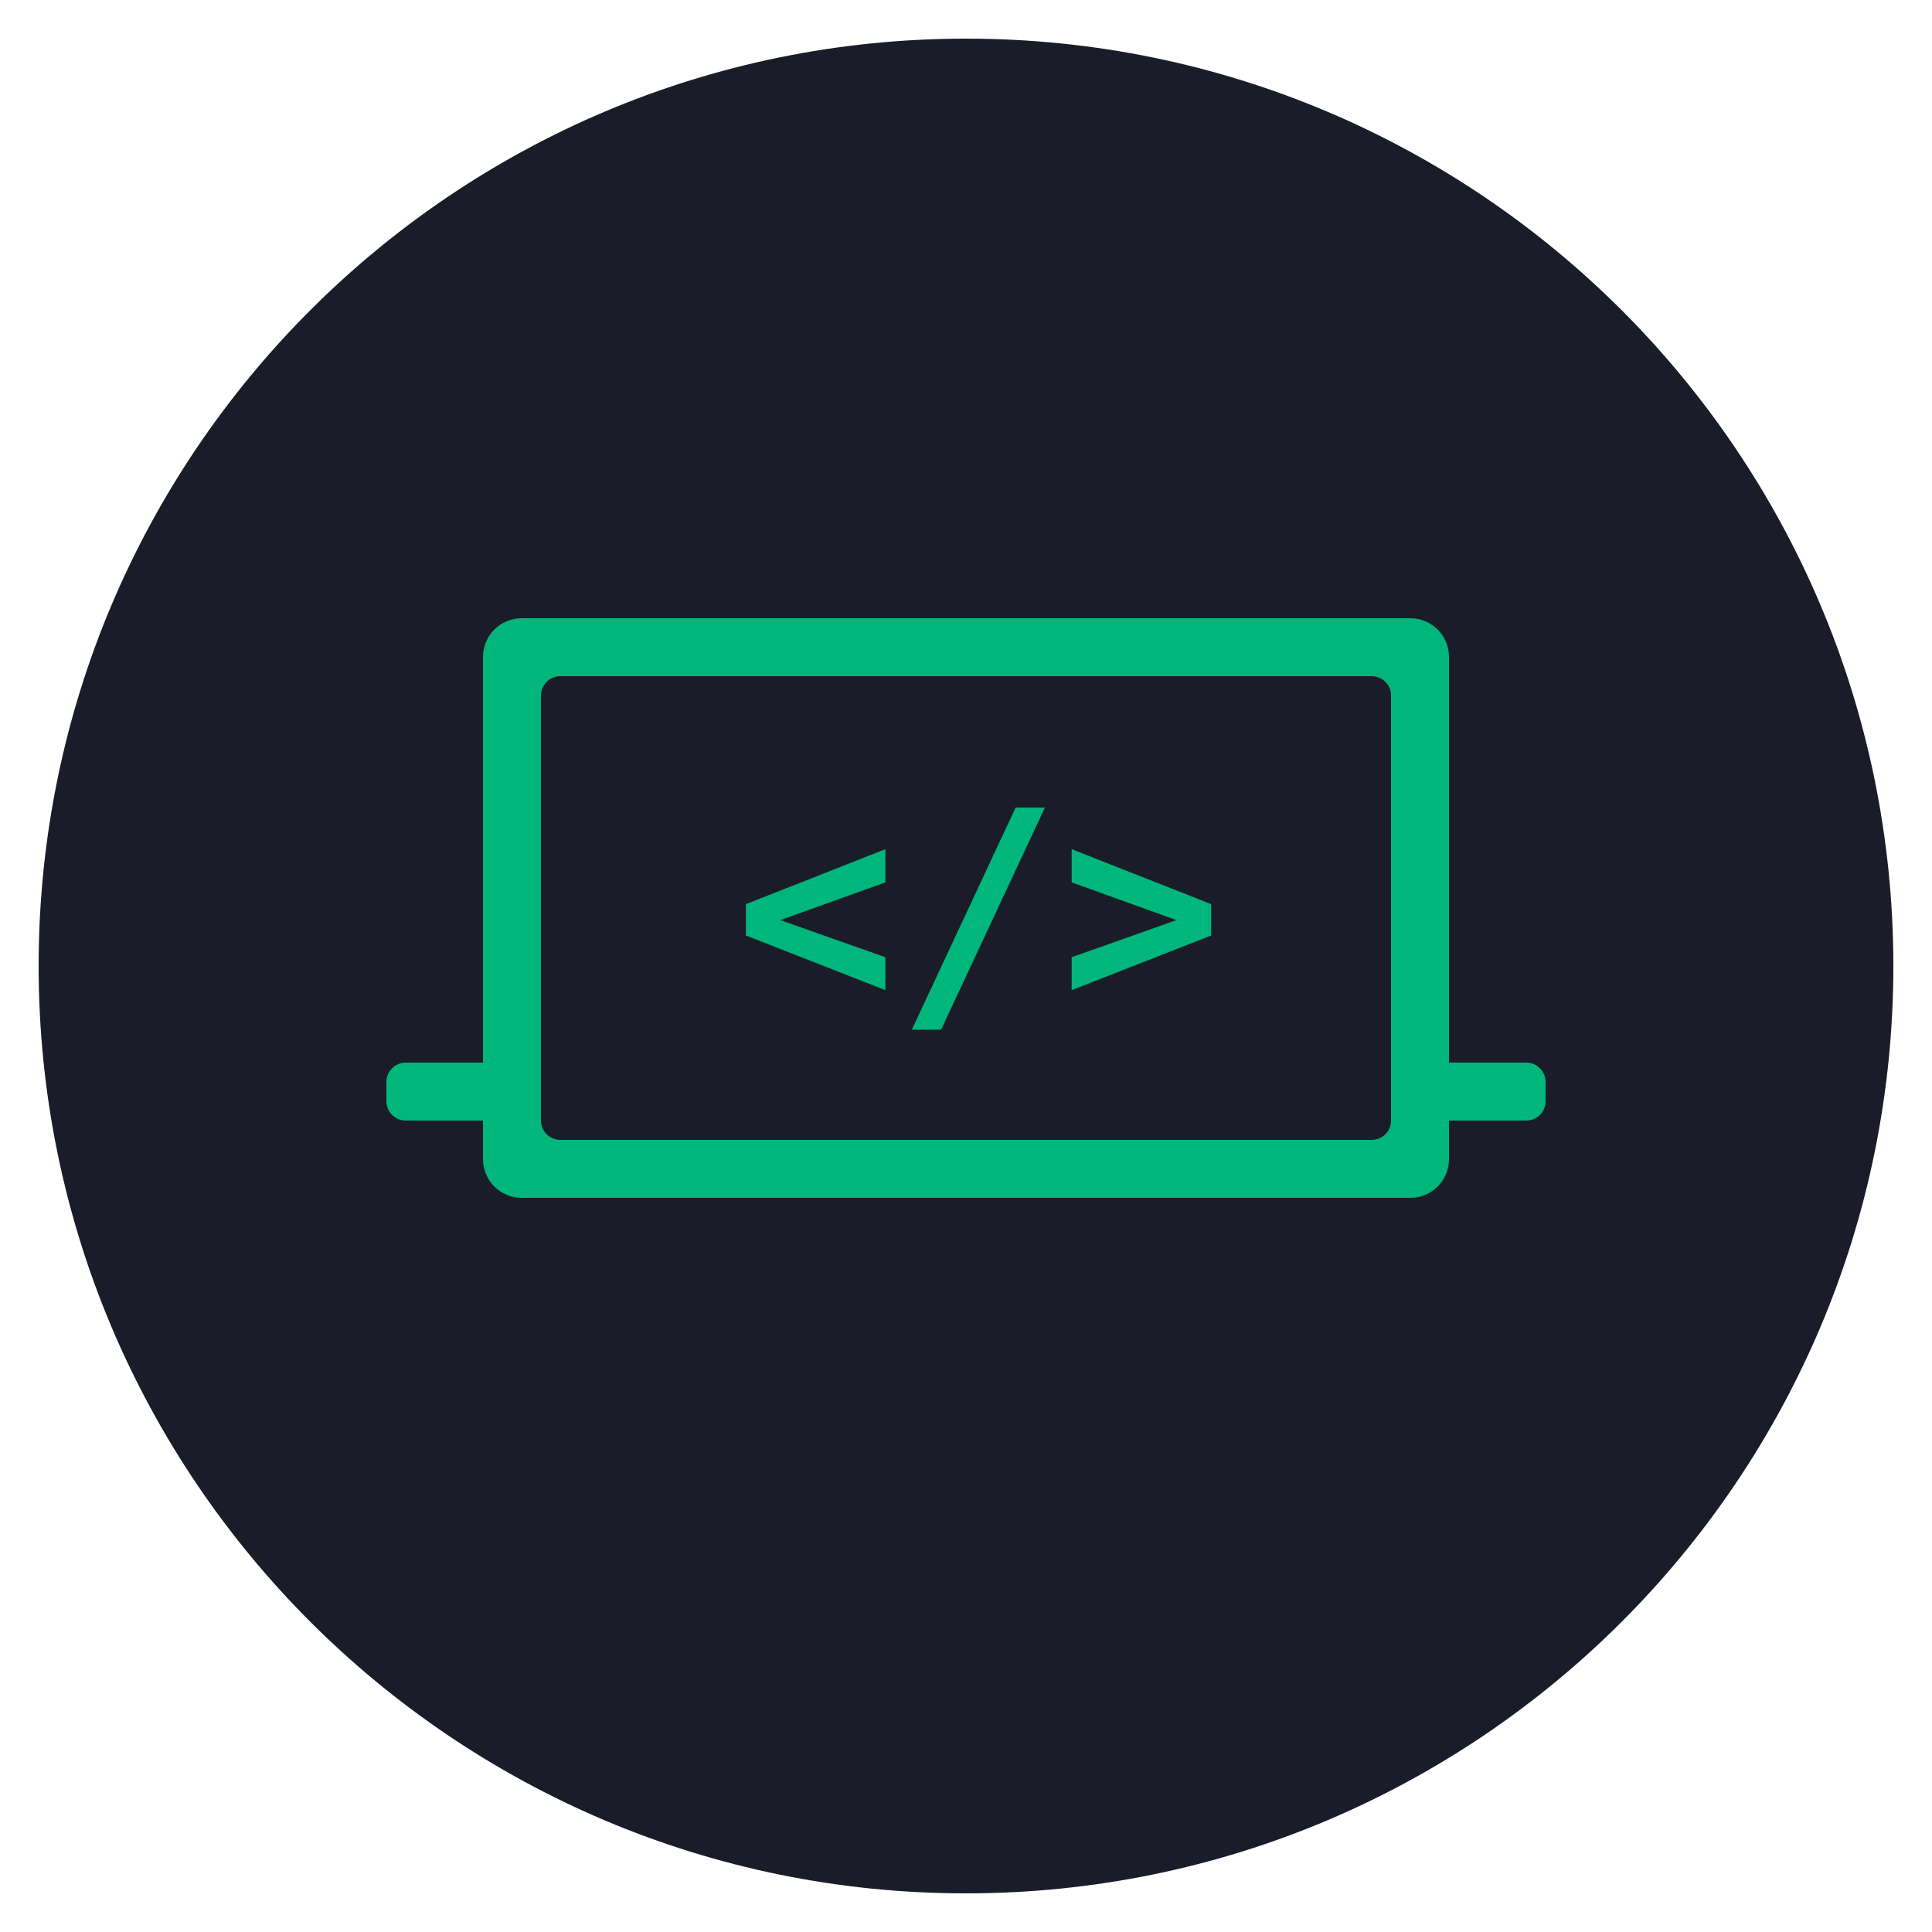
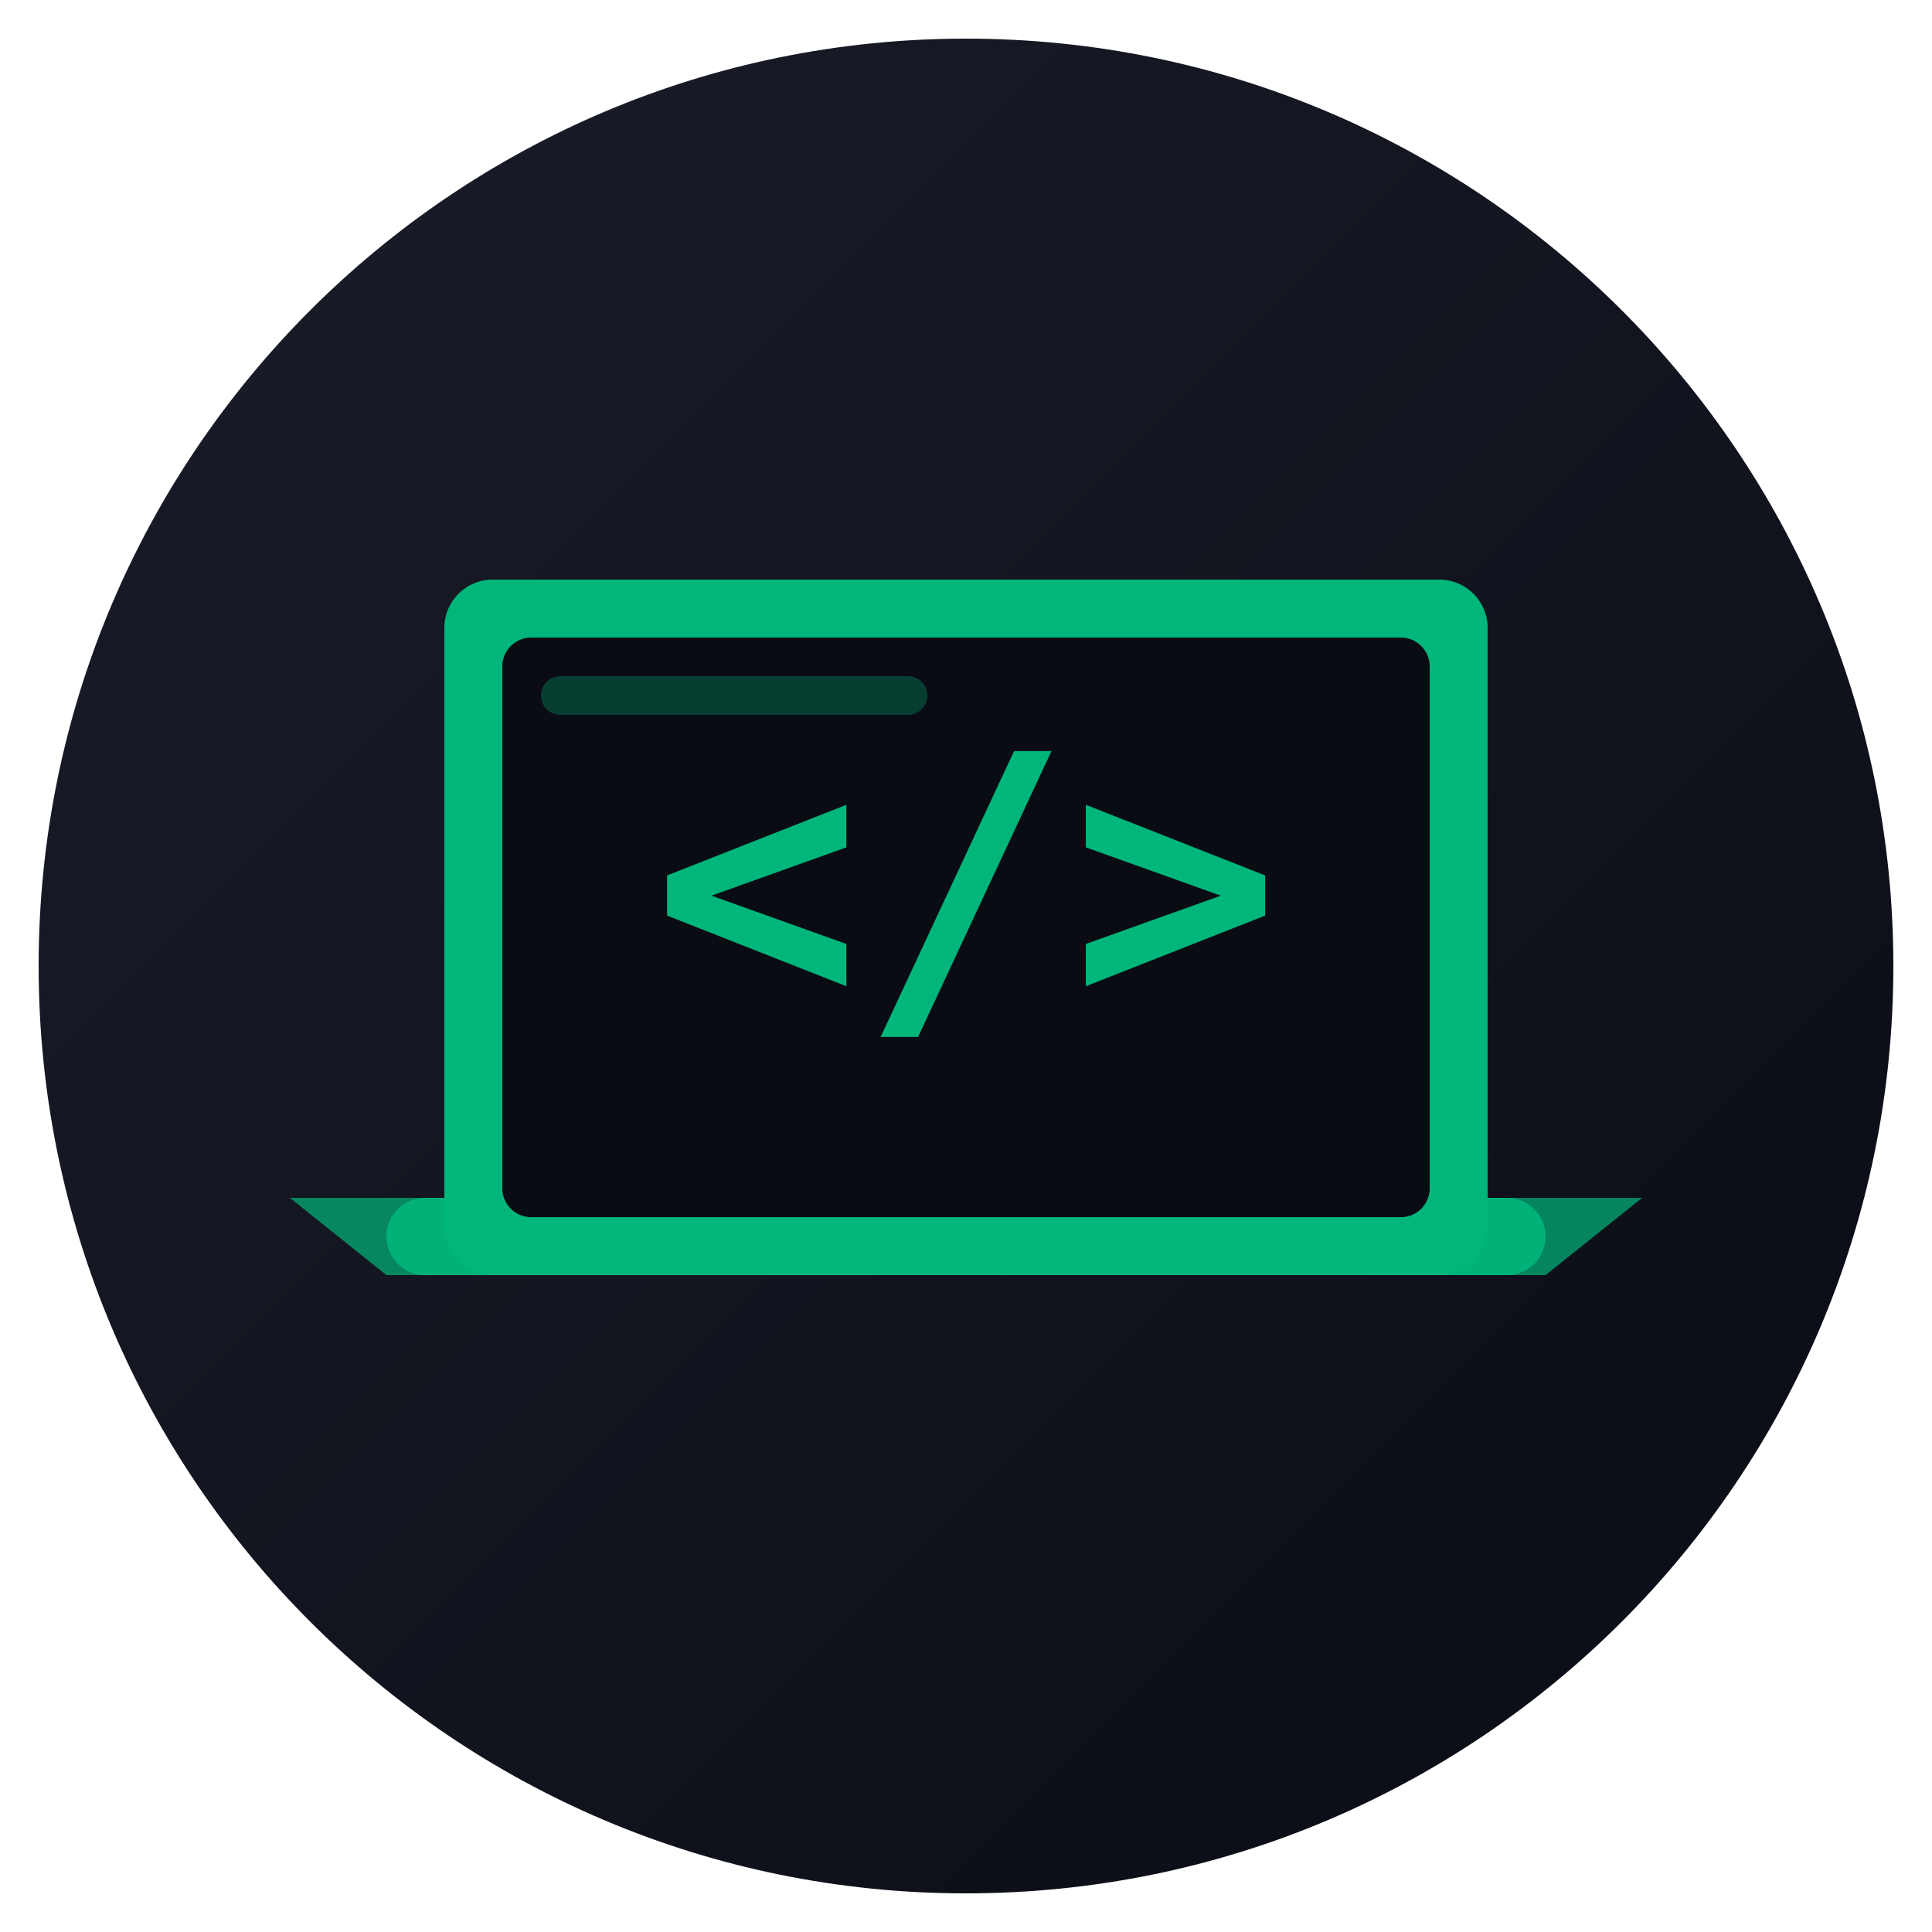
<svg xmlns="http://www.w3.org/2000/svg" viewBox="0 0 100 100">
-   <circle cx="50" cy="50" r="48" fill="#1a1d29" />
-   <rect x="20" y="55" width="60" height="3" rx="1" fill="#00b67a" />
-   <rect x="25" y="32" width="50" height="30" rx="2" fill="#00b67a" />
-   <rect x="28" y="35" width="44" height="24" rx="1" fill="#1a1d29" />
-   <text x="38" y="52" font-family="monospace" font-size="14" font-weight="bold" fill="#00b67a">&lt;/&gt;</text>
+   <defs>
+     <linearGradient id="bgGrad" x1="0%" y1="0%" x2="100%" y2="100%">
+       <stop offset="0%" style="stop-color:#1a1d29;stop-opacity:1" />
+       <stop offset="100%" style="stop-color:#0a0c14;stop-opacity:1" />
+     </linearGradient>
+   </defs>
+   <circle cx="50" cy="50" r="48" fill="url(#bgGrad)" />
+   <rect x="20" y="62" width="60" height="4" rx="2" fill="#00b67a" opacity="0.9" />
+   <path d="M 15 62 L 85 62 L 80 66 L 20 66 Z" fill="#00b67a" opacity="0.7" />
+   <rect x="23" y="30" width="54" height="36" rx="2.5" fill="#00b67a" />
+   <rect x="26" y="33" width="48" height="30" rx="1.5" fill="#0d4d33" opacity="0.5" />
+   <rect x="26" y="33" width="48" height="30" rx="1.5" fill="#0a0c14" />
+   <text x="50" y="52" font-family="monospace" font-size="18" font-weight="bold" fill="#00b67a" text-anchor="middle">&lt;/&gt;</text>
+   <rect x="28" y="35" width="20" height="2" rx="1" fill="#00b67a" opacity="0.3" />
</svg>
